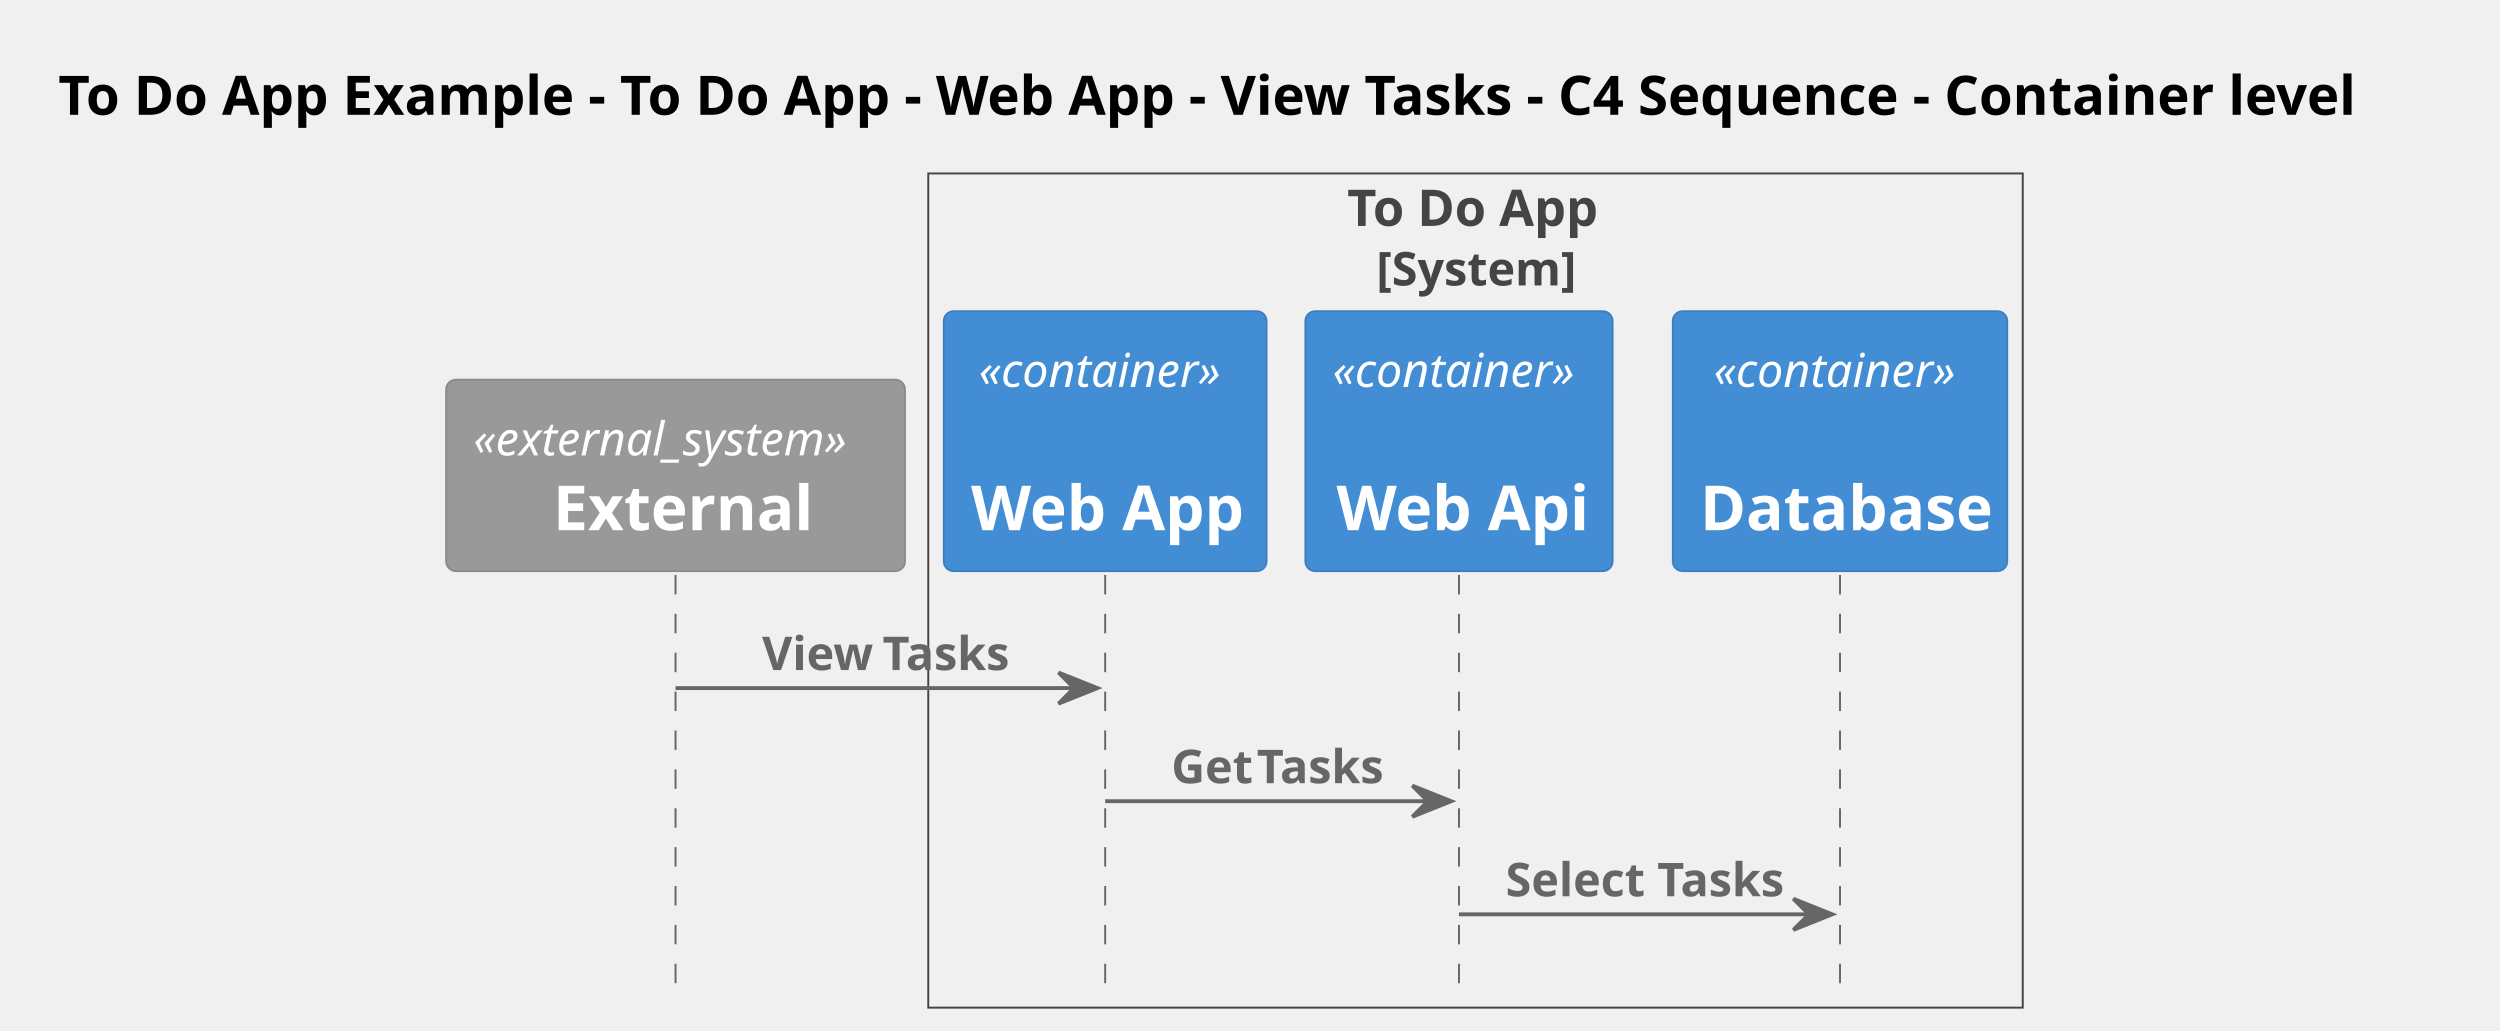
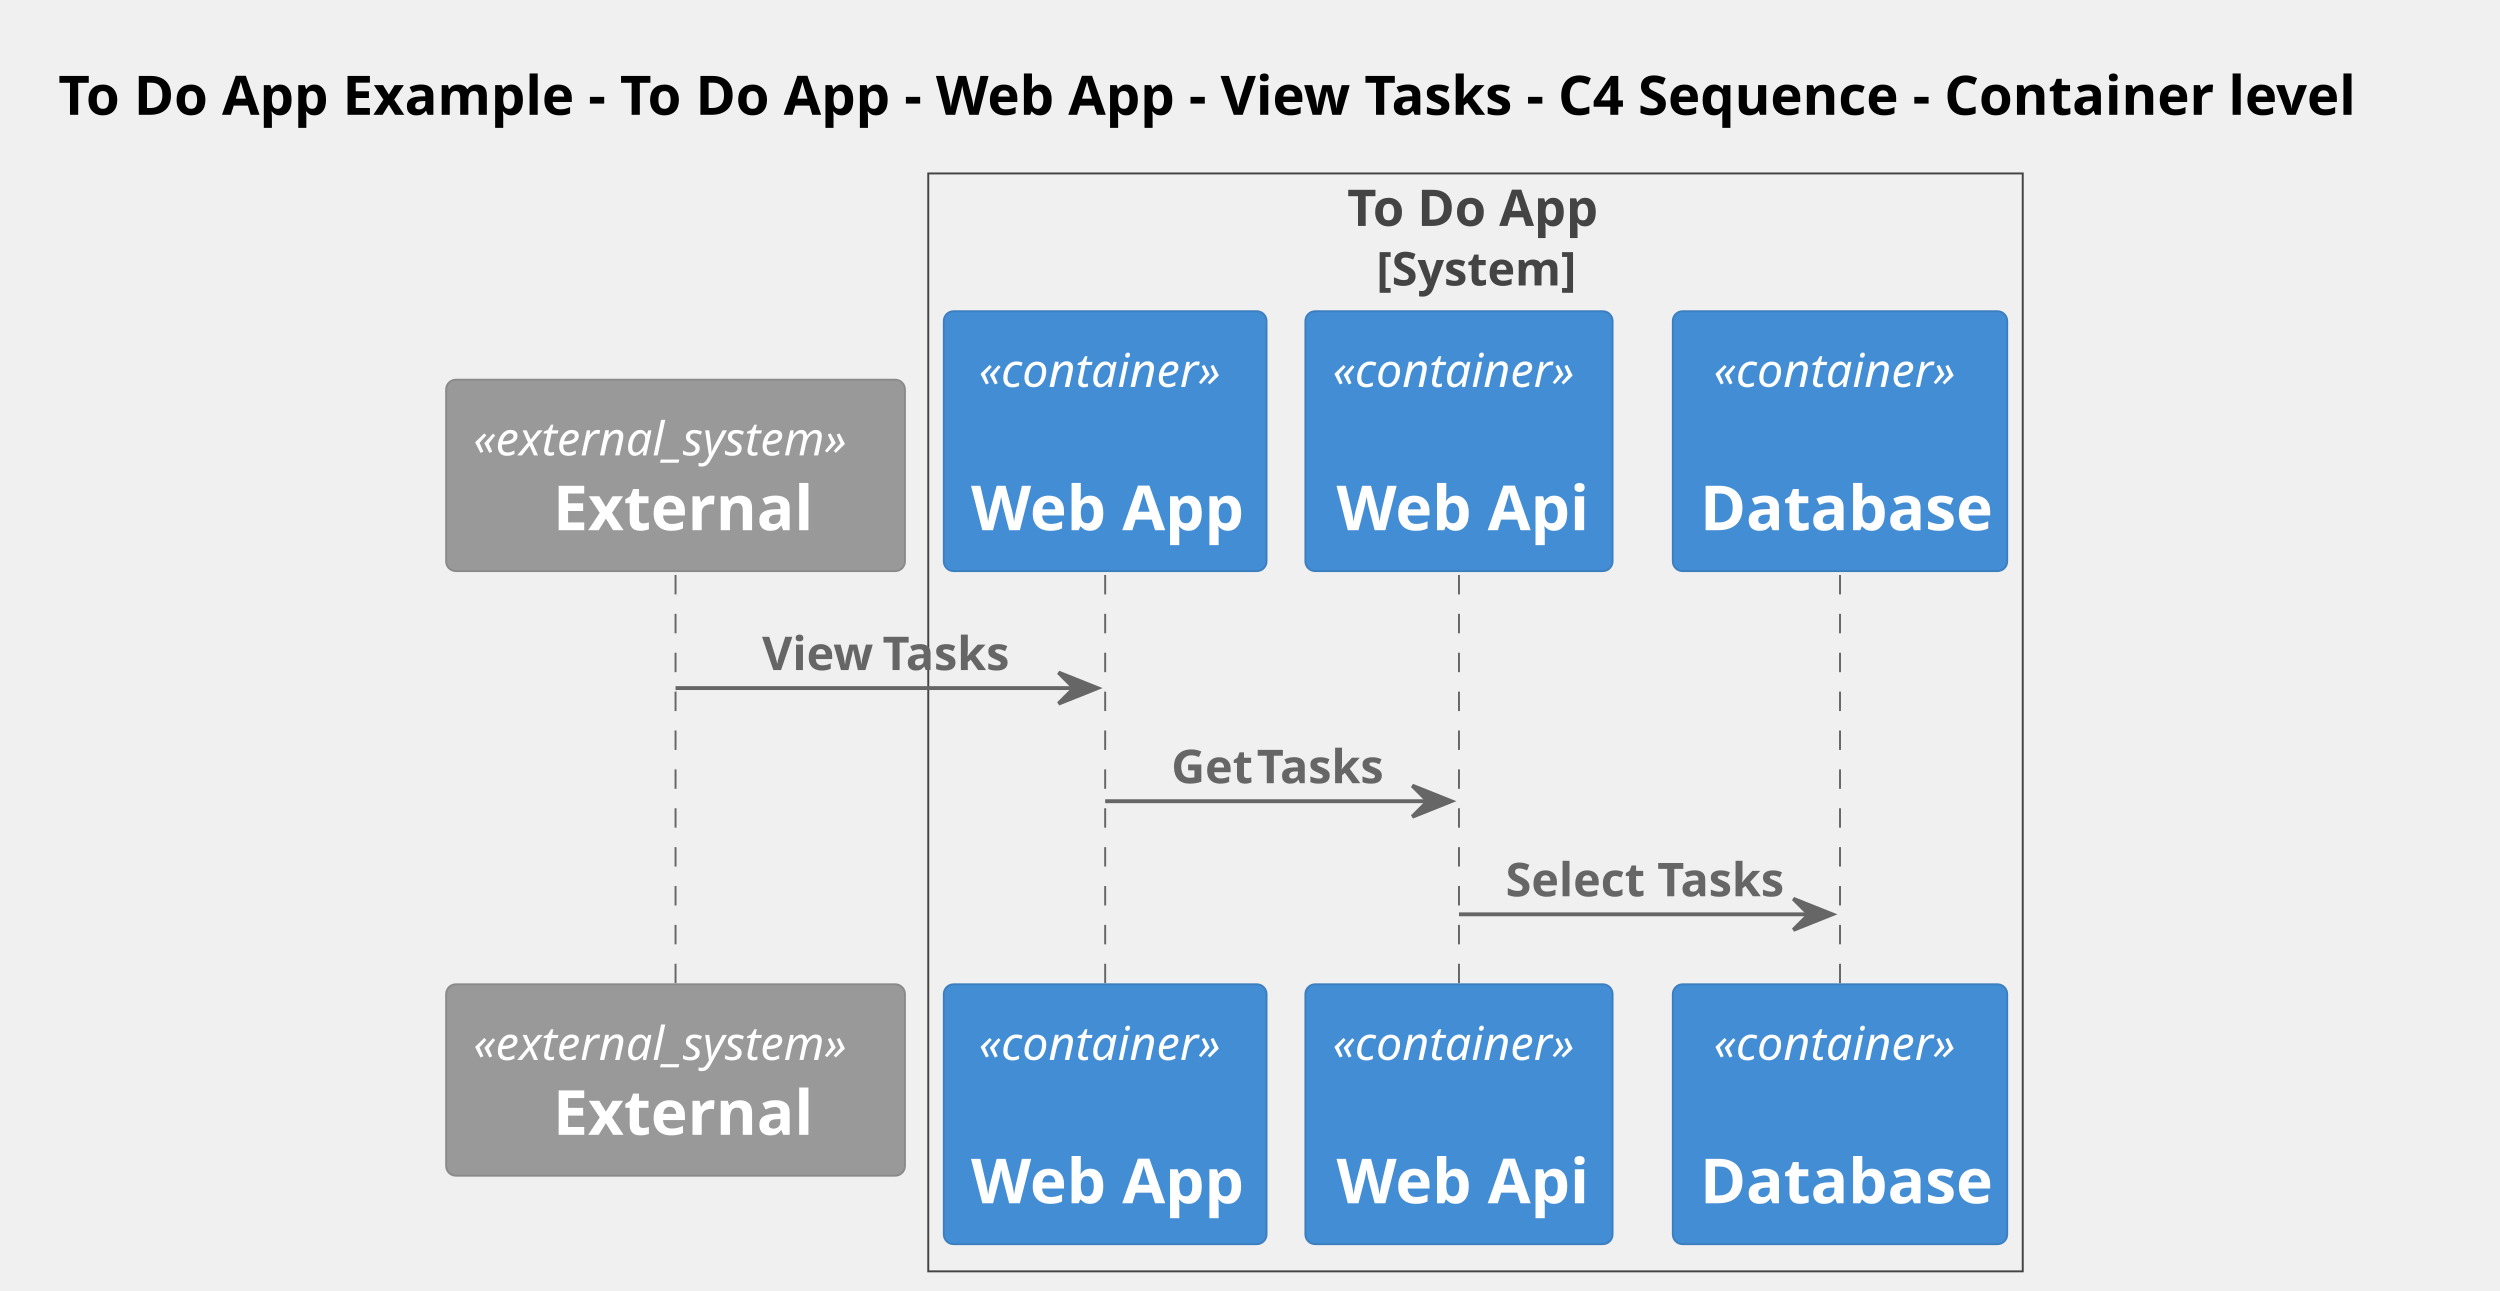
- <svg xmlns="http://www.w3.org/2000/svg" contentStyleType="text/css" height="265px" preserveAspectRatio="none" style="width:643px;height:265px;background:#FFFFFF;" version="1.1" viewBox="0 0 643 265" width="643px" zoomAndPan="magnify">
+ <svg xmlns="http://www.w3.org/2000/svg" contentStyleType="text/css" height="332px" preserveAspectRatio="none" style="width:643px;height:332px;background:#FFFFFF;" version="1.1" viewBox="0 0 643 332" width="643px" zoomAndPan="magnify">
  <defs />
  <g>
-     <rect fill="none" height="214.555" style="stroke:#444444;stroke-width:0.5;" width="281.5" x="238.75" y="44.609" />
+     <rect fill="none" height="282.383" style="stroke:#444444;stroke-width:0.5;" width="281.5" x="238.75" y="44.609" />
    <text fill="#444444" font-family="sans-serif" font-size="13" font-weight="bold" lengthAdjust="spacing" textLength="66" x="346.5" y="58.105">To Do App</text>
    <text fill="#444444" font-family="sans-serif" font-size="12" font-weight="bold" lengthAdjust="spacing" textLength="51" x="354" y="73.418">[System]</text>
    <text fill="#000000" font-family="sans-serif" font-size="14" font-weight="bold" lengthAdjust="spacing" textLength="610" x="15" y="29.533">To Do App Example - To Do App - Web App - View Tasks - C4 Sequence - Container level</text>
    <line style="stroke:#666666;stroke-width:0.5;stroke-dasharray:5.0,5.0;" x1="173.75" x2="173.75" y1="147.883" y2="253.164" />
    <line style="stroke:#666666;stroke-width:0.5;stroke-dasharray:5.0,5.0;" x1="284.25" x2="284.25" y1="147.883" y2="253.164" />
    <line style="stroke:#666666;stroke-width:0.5;stroke-dasharray:5.0,5.0;" x1="375.25" x2="375.25" y1="147.883" y2="253.164" />
    <line style="stroke:#666666;stroke-width:0.5;stroke-dasharray:5.0,5.0;" x1="473.25" x2="473.25" y1="147.883" y2="253.164" />
    <rect fill="#999999" height="49.219" rx="2.5" ry="2.5" style="stroke:#8A8A8A;stroke-width:0.5;" width="118" x="114.75" y="97.664" />
    <text fill="#FFFFFF" font-family="sans-serif" font-size="12" font-style="italic" lengthAdjust="spacing" textLength="104" x="121.75" y="117.121">«external_system»</text>
    <text fill="#FFFFFF" font-family="sans-serif" font-size="16" font-weight="bold" lengthAdjust="spacing" textLength="63" x="142.25" y="136.367">External</text>
    <rect fill="#438DD5" height="66.828" rx="2.5" ry="2.5" style="stroke:#3C7FC0;stroke-width:0.5;" width="83" x="242.75" y="80.055" />
    <text fill="#FFFFFF" font-family="sans-serif" font-size="12" font-style="italic" lengthAdjust="spacing" textLength="65" x="251.75" y="99.512">«container»</text>
    <text fill="#FFFFFF" font-family="sans-serif" font-size="14" lengthAdjust="spacing" textLength="4" x="282.25" y="116.682"> </text>
    <text fill="#FFFFFF" font-family="sans-serif" font-size="16" font-weight="bold" lengthAdjust="spacing" textLength="69" x="249.75" y="136.367">Web App</text>
    <rect fill="#438DD5" height="66.828" rx="2.5" ry="2.5" style="stroke:#3C7FC0;stroke-width:0.5;" width="79" x="335.75" y="80.055" />
    <text fill="#FFFFFF" font-family="sans-serif" font-size="12" font-style="italic" lengthAdjust="spacing" textLength="65" x="342.75" y="99.512">«container»</text>
    <text fill="#FFFFFF" font-family="sans-serif" font-size="14" lengthAdjust="spacing" textLength="4" x="373.25" y="116.682"> </text>
    <text fill="#FFFFFF" font-family="sans-serif" font-size="16" font-weight="bold" lengthAdjust="spacing" textLength="63" x="343.75" y="136.367">Web Api</text>
    <rect fill="#438DD5" height="66.828" rx="2.5" ry="2.5" style="stroke:#3C7FC0;stroke-width:0.5;" width="86" x="430.25" y="80.055" />
    <text fill="#FFFFFF" font-family="sans-serif" font-size="12" font-style="italic" lengthAdjust="spacing" textLength="65" x="440.75" y="99.512">«container»</text>
    <text fill="#FFFFFF" font-family="sans-serif" font-size="14" lengthAdjust="spacing" textLength="4" x="471.25" y="116.682"> </text>
    <text fill="#FFFFFF" font-family="sans-serif" font-size="16" font-weight="bold" lengthAdjust="spacing" textLength="72" x="437.25" y="136.367">Database</text>
+     <rect fill="#999999" height="49.219" rx="2.5" ry="2.5" style="stroke:#8A8A8A;stroke-width:0.5;" width="118" x="114.75" y="253.164" />
+     <text fill="#FFFFFF" font-family="sans-serif" font-size="12" font-style="italic" lengthAdjust="spacing" textLength="104" x="121.75" y="272.621">«external_system»</text>
+     <text fill="#FFFFFF" font-family="sans-serif" font-size="16" font-weight="bold" lengthAdjust="spacing" textLength="63" x="142.25" y="291.867">External</text>
+     <rect fill="#438DD5" height="66.828" rx="2.5" ry="2.5" style="stroke:#3C7FC0;stroke-width:0.5;" width="83" x="242.75" y="253.164" />
+     <text fill="#FFFFFF" font-family="sans-serif" font-size="12" font-style="italic" lengthAdjust="spacing" textLength="65" x="251.75" y="272.621">«container»</text>
+     <text fill="#FFFFFF" font-family="sans-serif" font-size="14" lengthAdjust="spacing" textLength="4" x="282.25" y="289.791"> </text>
+     <text fill="#FFFFFF" font-family="sans-serif" font-size="16" font-weight="bold" lengthAdjust="spacing" textLength="69" x="249.75" y="309.477">Web App</text>
+     <rect fill="#438DD5" height="66.828" rx="2.5" ry="2.5" style="stroke:#3C7FC0;stroke-width:0.5;" width="79" x="335.75" y="253.164" />
+     <text fill="#FFFFFF" font-family="sans-serif" font-size="12" font-style="italic" lengthAdjust="spacing" textLength="65" x="342.75" y="272.621">«container»</text>
+     <text fill="#FFFFFF" font-family="sans-serif" font-size="14" lengthAdjust="spacing" textLength="4" x="373.25" y="289.791"> </text>
+     <text fill="#FFFFFF" font-family="sans-serif" font-size="16" font-weight="bold" lengthAdjust="spacing" textLength="63" x="343.75" y="309.477">Web Api</text>
+     <rect fill="#438DD5" height="66.828" rx="2.5" ry="2.5" style="stroke:#3C7FC0;stroke-width:0.5;" width="86" x="430.25" y="253.164" />
+     <text fill="#FFFFFF" font-family="sans-serif" font-size="12" font-style="italic" lengthAdjust="spacing" textLength="65" x="440.75" y="272.621">«container»</text>
+     <text fill="#FFFFFF" font-family="sans-serif" font-size="14" lengthAdjust="spacing" textLength="4" x="471.25" y="289.791"> </text>
+     <text fill="#FFFFFF" font-family="sans-serif" font-size="16" font-weight="bold" lengthAdjust="spacing" textLength="72" x="437.25" y="309.477">Database</text>
    <polygon fill="#666666" points="272.25,172.977,282.25,176.977,272.25,180.977,276.25,176.977" style="stroke:#666666;stroke-width:1.0;" />
    <line style="stroke:#666666;stroke-width:1.0;" x1="173.75" x2="278.25" y1="176.977" y2="176.977" />
    <text fill="#666666" font-family="sans-serif" font-size="12" font-weight="bold" lengthAdjust="spacing" textLength="28" x="196" y="172.34">View</text>
    <text fill="#666666" font-family="sans-serif" font-size="12" font-weight="bold" lengthAdjust="spacing" textLength="3" x="224" y="172.34"> </text>
    <text fill="#666666" font-family="sans-serif" font-size="12" font-weight="bold" lengthAdjust="spacing" textLength="35" x="227" y="172.34">Tasks</text>
    <polygon fill="#666666" points="363.25,202.07,373.25,206.07,363.25,210.07,367.25,206.07" style="stroke:#666666;stroke-width:1.0;" />
    <line style="stroke:#666666;stroke-width:1.0;" x1="284.25" x2="369.25" y1="206.07" y2="206.07" />
    <text fill="#666666" font-family="sans-serif" font-size="12" font-weight="bold" lengthAdjust="spacing" textLength="19" x="301.25" y="201.434">Get</text>
    <text fill="#666666" font-family="sans-serif" font-size="12" font-weight="bold" lengthAdjust="spacing" textLength="3" x="320.25" y="201.434"> </text>
    <text fill="#666666" font-family="sans-serif" font-size="12" font-weight="bold" lengthAdjust="spacing" textLength="35" x="323.25" y="201.434">Tasks</text>
    <polygon fill="#666666" points="461.25,231.164,471.25,235.164,461.25,239.164,465.25,235.164" style="stroke:#666666;stroke-width:1.0;" />
    <line style="stroke:#666666;stroke-width:1.0;" x1="375.25" x2="467.25" y1="235.164" y2="235.164" />
    <text fill="#666666" font-family="sans-serif" font-size="12" font-weight="bold" lengthAdjust="spacing" textLength="36" x="387.25" y="230.527">Select</text>
    <text fill="#666666" font-family="sans-serif" font-size="12" font-weight="bold" lengthAdjust="spacing" textLength="3" x="423.25" y="230.527"> </text>
    <text fill="#666666" font-family="sans-serif" font-size="12" font-weight="bold" lengthAdjust="spacing" textLength="35" x="426.25" y="230.527">Tasks</text>
  </g>
</svg>
